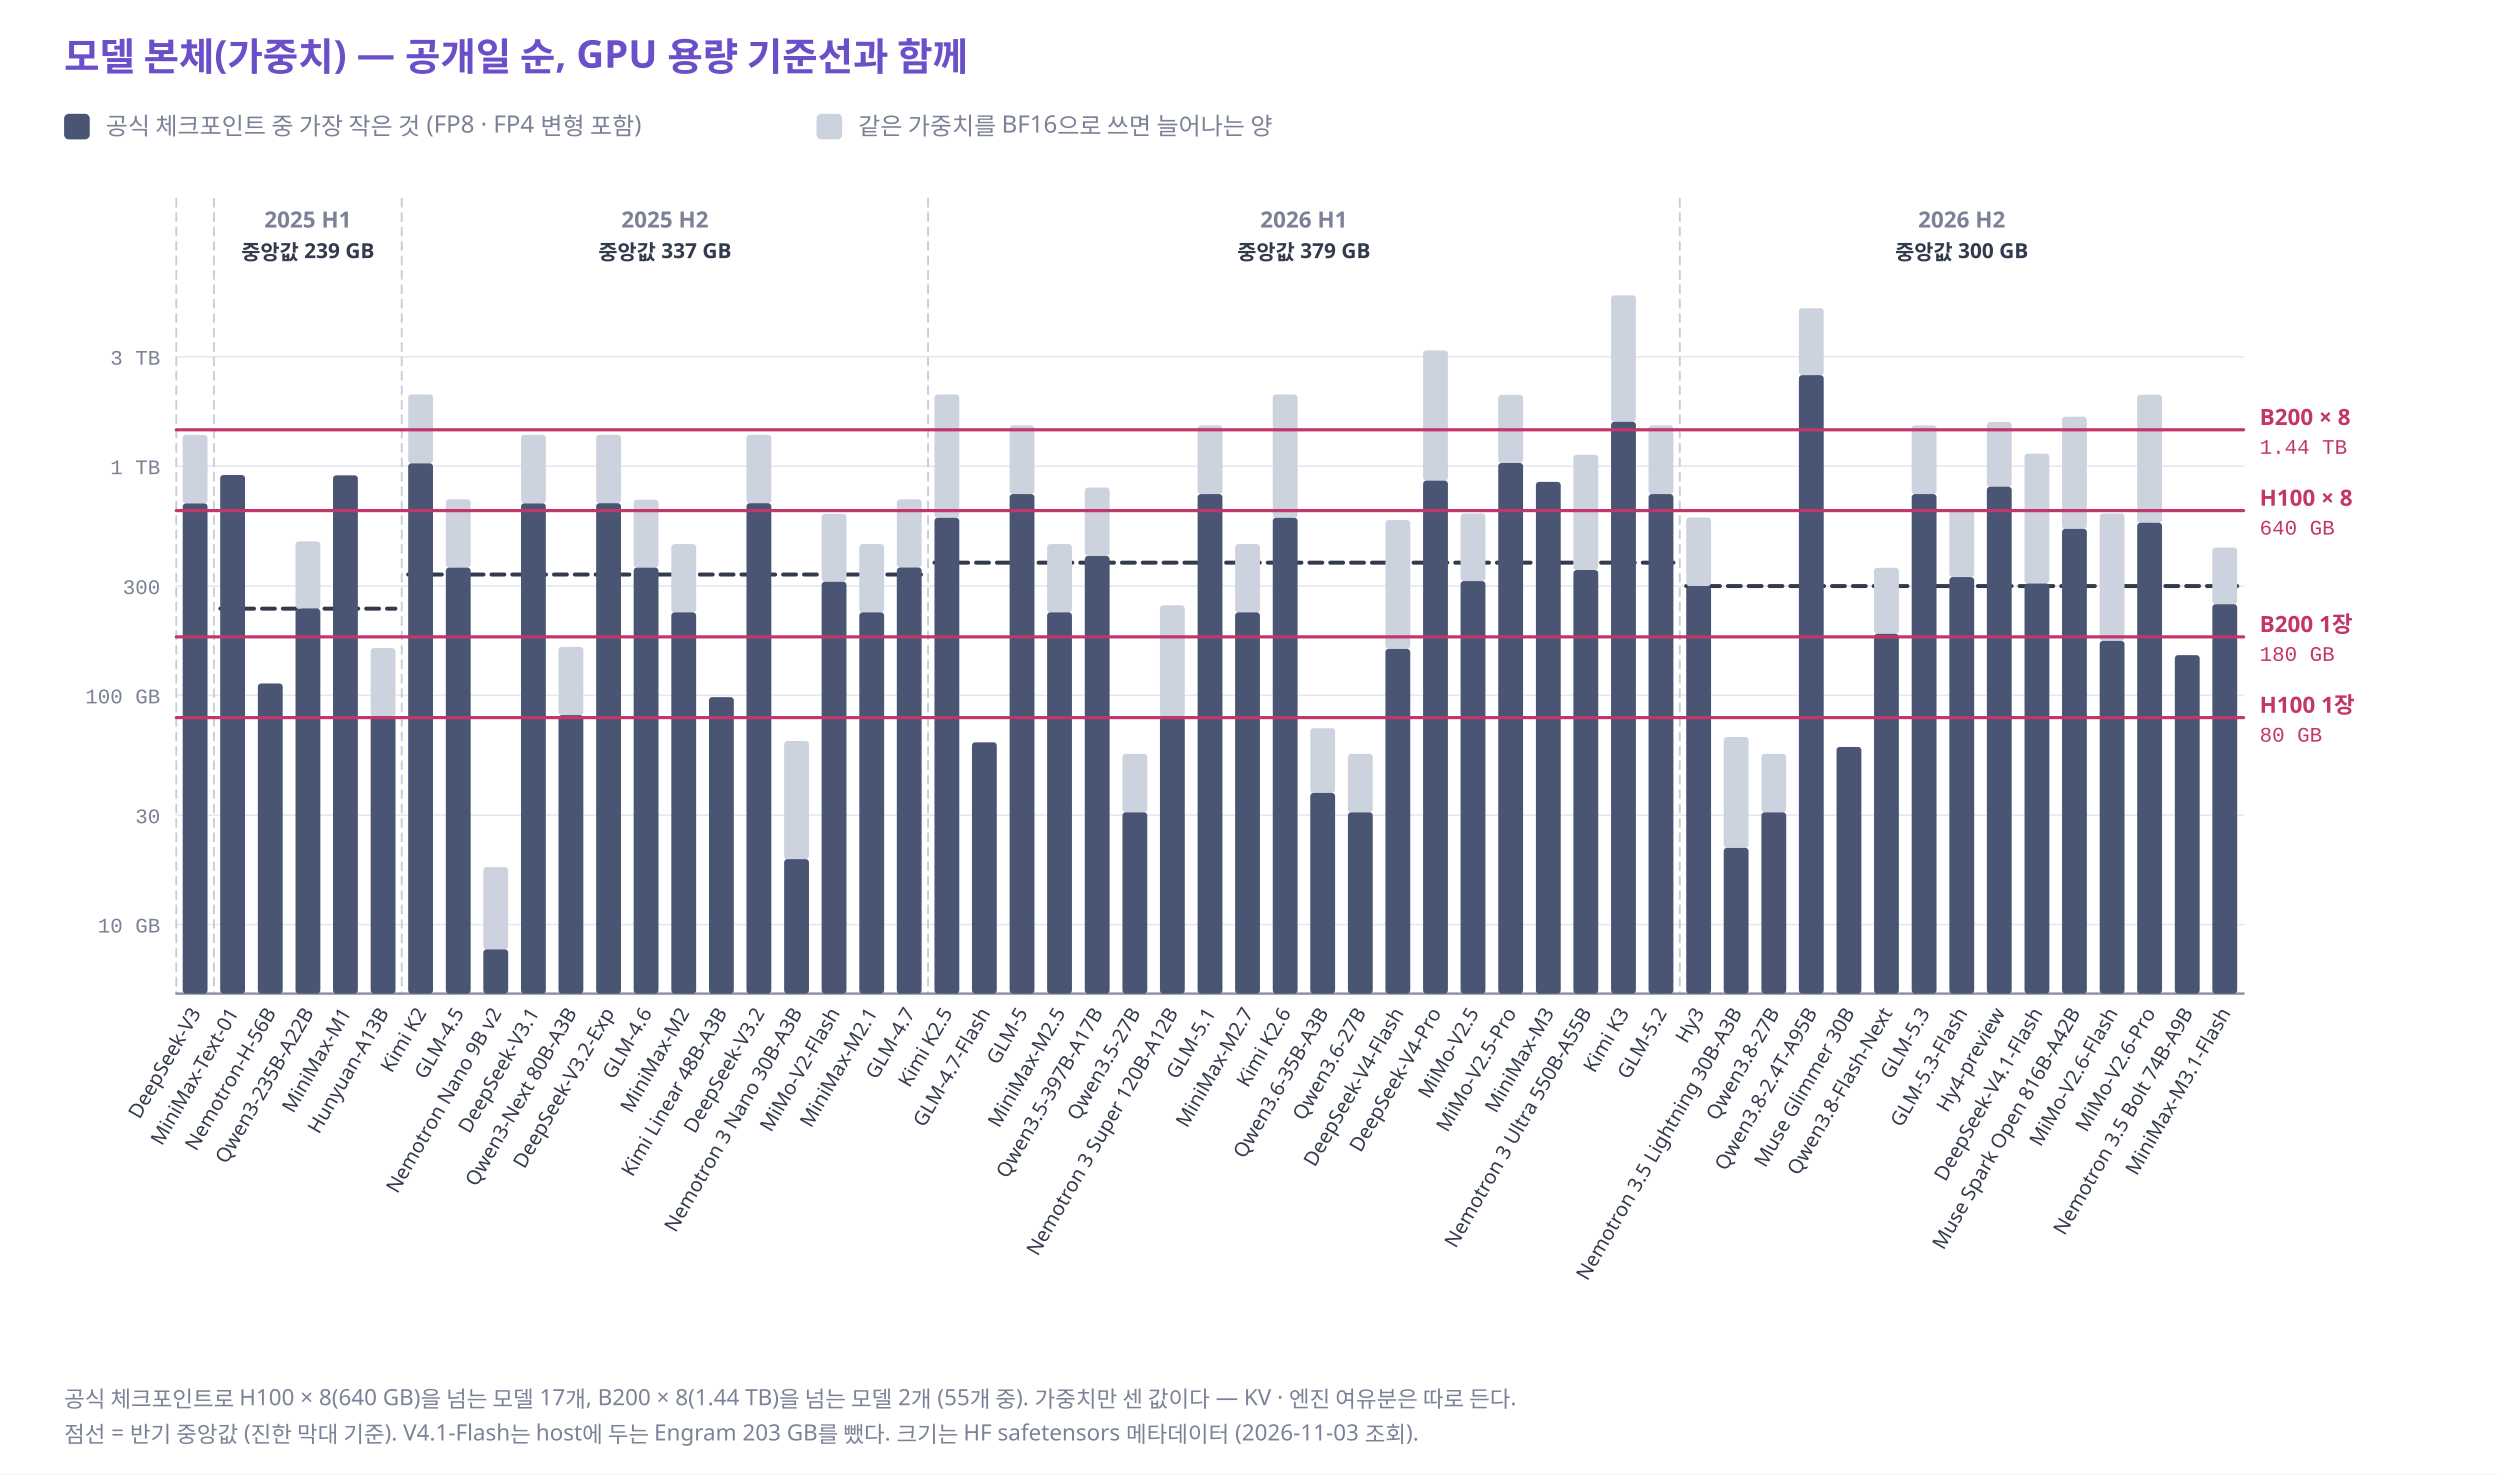
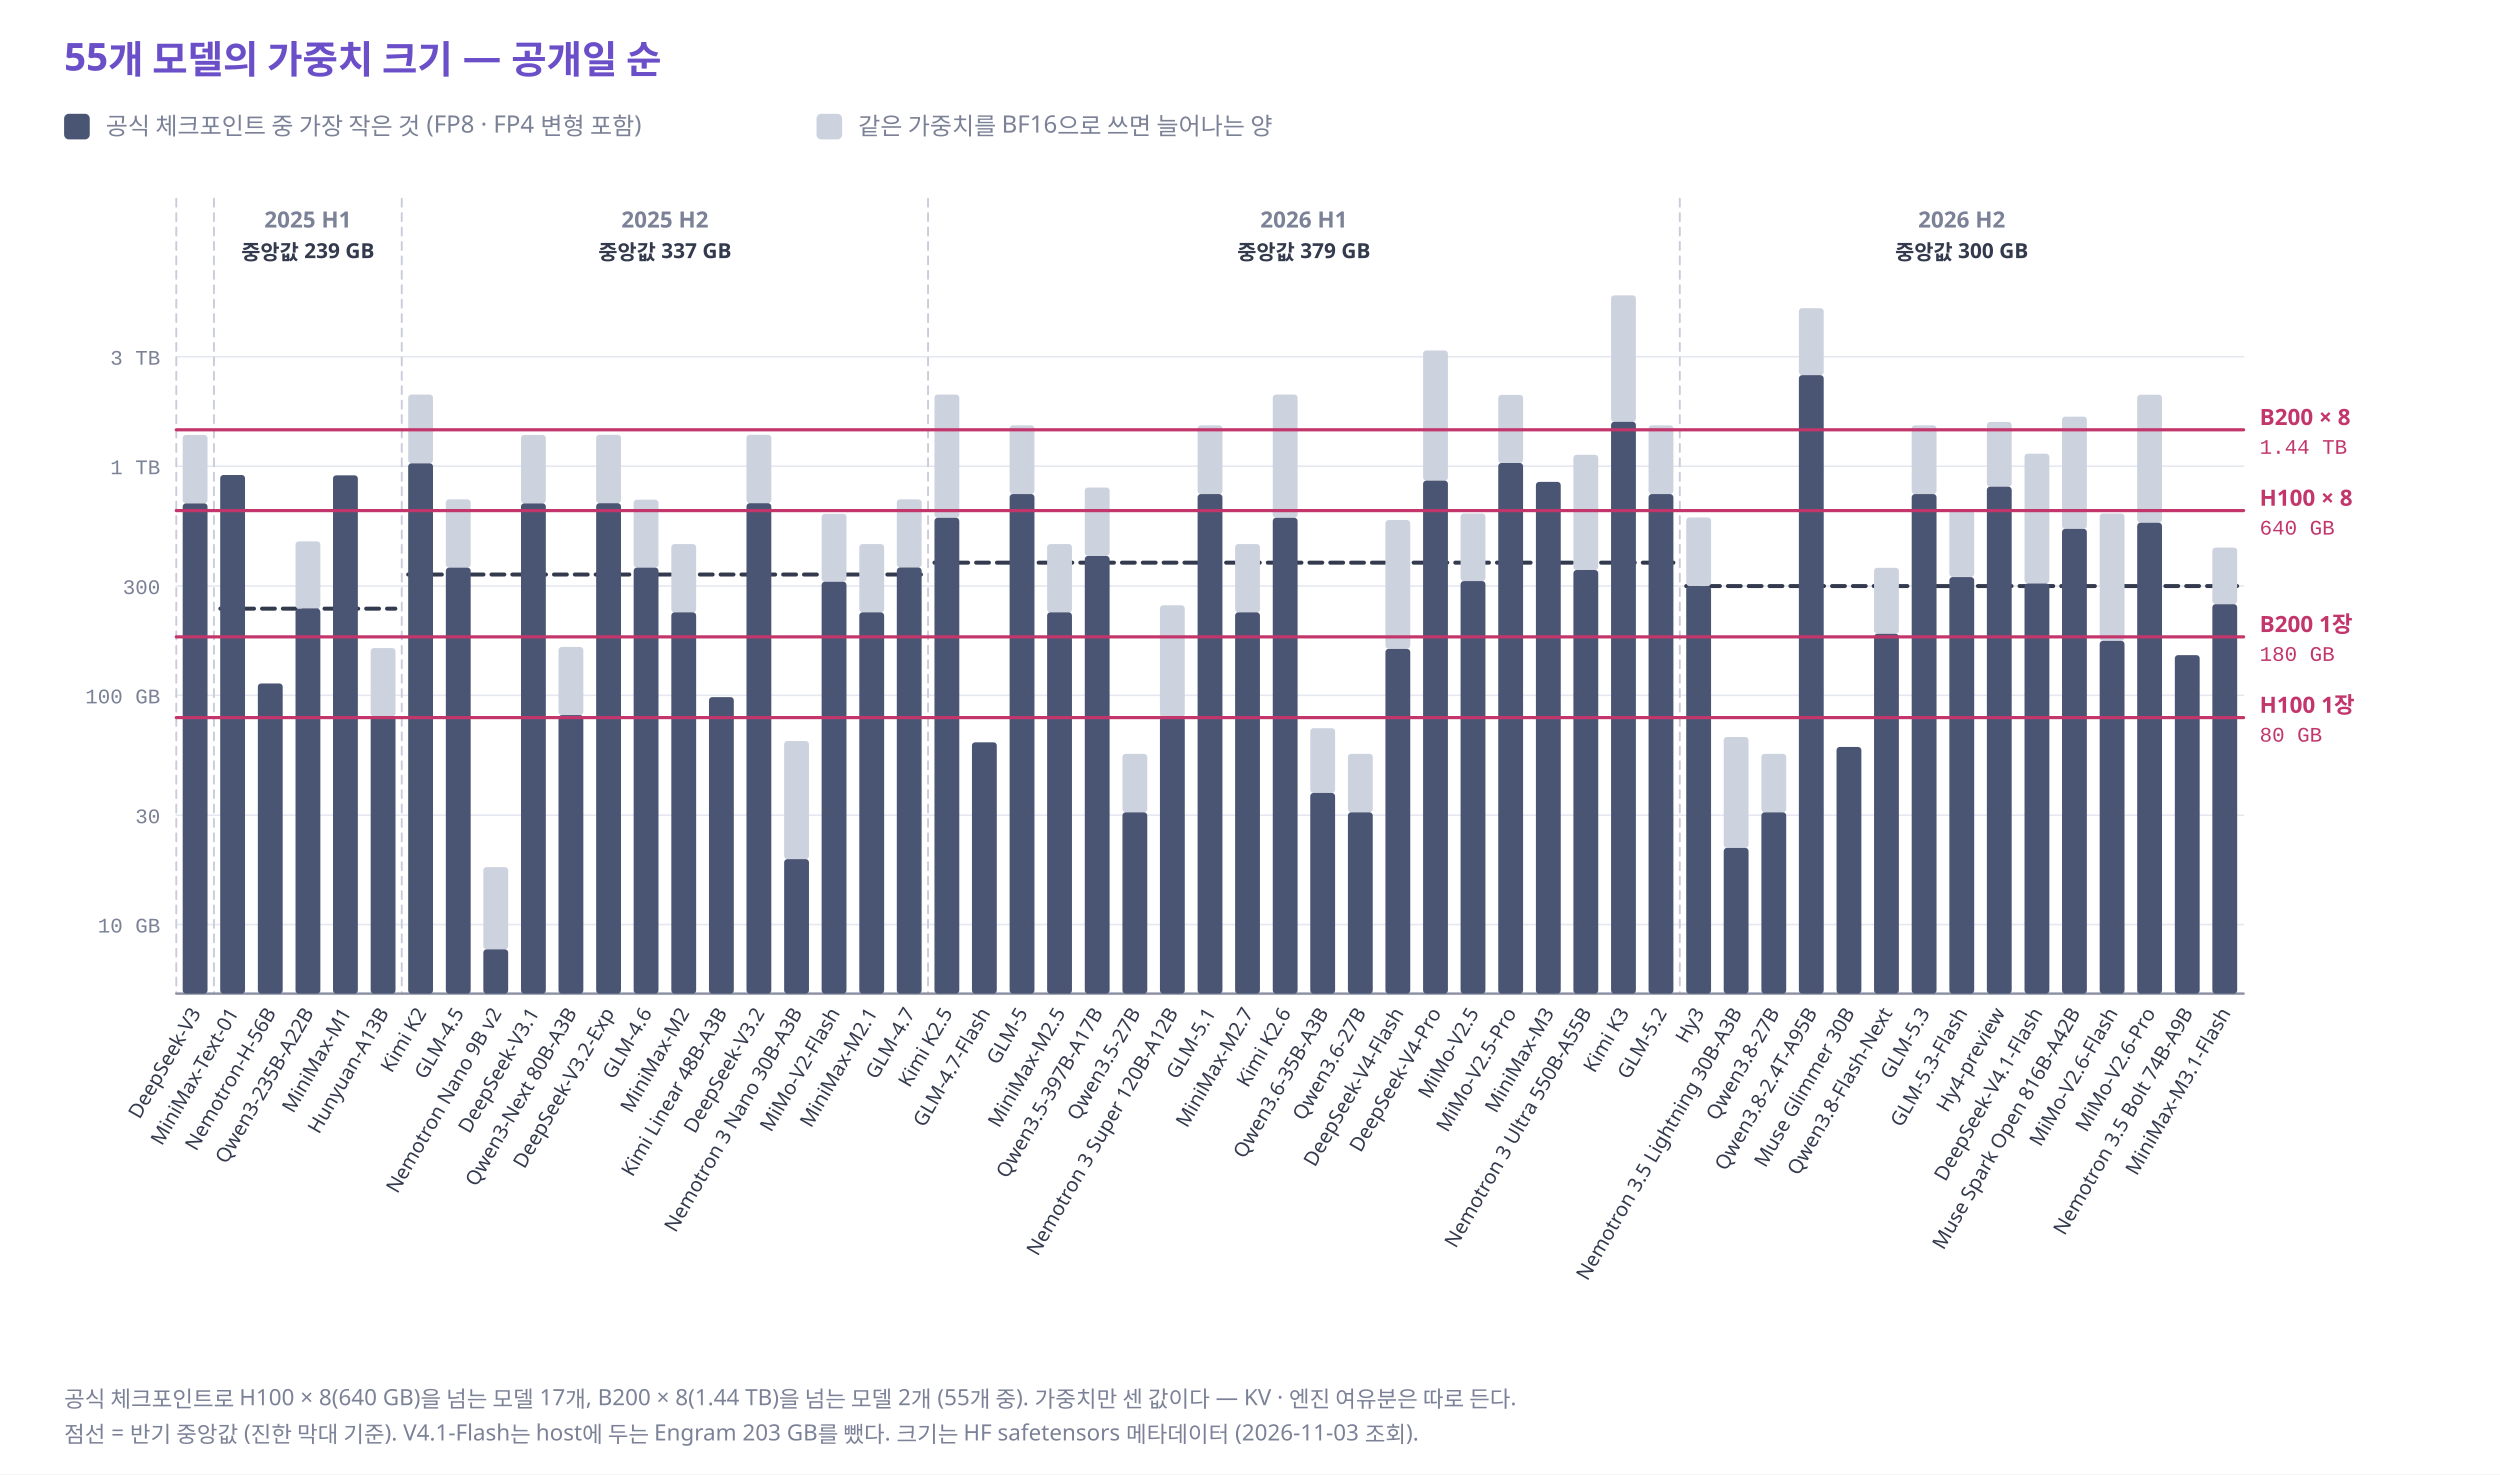
<svg xmlns="http://www.w3.org/2000/svg" viewBox="0 0 1560 920" width="1560" height="920">
  <rect width="100%" height="100%" fill="#ffffff" />
-   <text x="40.0" y="44.0" font-family="'Noto Sans KR','Malgun Gothic',sans-serif" font-size="24" text-anchor="start" font-weight="700" fill="#6b4fc8">모델 본체(가중치) — 공개일 순, GPU 용량 기준선과 함께</text>
+   <text x="40.0" y="44.0" font-family="'Noto Sans KR','Malgun Gothic',sans-serif" font-size="24" text-anchor="start" font-weight="700" fill="#6b4fc8">55개 모델의 가중치 크기 — 공개일 순</text>
  <rect x="40.0" y="71.0" width="16.0" height="16.0" rx="3" fill="#4a5573" stroke="none" stroke-width="2" />
  <text x="66.0" y="84.0" font-family="'Noto Sans KR','Malgun Gothic',sans-serif" font-size="15" text-anchor="start" font-weight="400" fill="#7b8196">공식 체크포인트 중 가장 작은 것 (FP8 · FP4 변형 포함)</text>
  <rect x="509.5" y="71.0" width="16.0" height="16.0" rx="3" fill="#cdd2df" stroke="none" stroke-width="2" />
  <text x="535.5" y="84.0" font-family="'Noto Sans KR','Malgun Gothic',sans-serif" font-size="15" text-anchor="start" font-weight="400" fill="#7b8196">같은 가중치를 BF16으로 쓰면 늘어나는 양</text>
  <line x1="110.0" y1="576.9" x2="1400.0" y2="576.9" stroke="#e6e8f1" stroke-width="1" stroke-linecap="round" />
  <text x="100.0" y="581.9" font-family="Consolas,'Courier New',monospace" font-size="13" text-anchor="end" font-weight="400" fill="#7b8196">10 GB</text>
  <line x1="110.0" y1="508.7" x2="1400.0" y2="508.7" stroke="#e6e8f1" stroke-width="1" stroke-linecap="round" />
  <text x="100.0" y="513.7" font-family="Consolas,'Courier New',monospace" font-size="13" text-anchor="end" font-weight="400" fill="#7b8196">30</text>
  <line x1="110.0" y1="433.9" x2="1400.0" y2="433.9" stroke="#e6e8f1" stroke-width="1" stroke-linecap="round" />
  <text x="100.0" y="438.9" font-family="Consolas,'Courier New',monospace" font-size="13" text-anchor="end" font-weight="400" fill="#7b8196">100 GB</text>
  <line x1="110.0" y1="365.7" x2="1400.0" y2="365.7" stroke="#e6e8f1" stroke-width="1" stroke-linecap="round" />
  <text x="100.0" y="370.7" font-family="Consolas,'Courier New',monospace" font-size="13" text-anchor="end" font-weight="400" fill="#7b8196">300</text>
  <line x1="110.0" y1="290.9" x2="1400.0" y2="290.9" stroke="#e6e8f1" stroke-width="1" stroke-linecap="round" />
  <text x="100.0" y="295.9" font-family="Consolas,'Courier New',monospace" font-size="13" text-anchor="end" font-weight="400" fill="#7b8196">1 TB</text>
  <line x1="110.0" y1="222.6" x2="1400.0" y2="222.6" stroke="#e6e8f1" stroke-width="1" stroke-linecap="round" />
  <text x="100.0" y="227.6" font-family="Consolas,'Courier New',monospace" font-size="13" text-anchor="end" font-weight="400" fill="#7b8196">3 TB</text>
  <line x1="110.0" y1="124.0" x2="110.0" y2="620.0" stroke="#c9cddb" stroke-width="1.2" stroke-linecap="round" stroke-dasharray="5 4" />
  <line x1="133.5" y1="124.0" x2="133.5" y2="620.0" stroke="#c9cddb" stroke-width="1.2" stroke-linecap="round" stroke-dasharray="5 4" />
  <text x="192.1" y="142.0" font-family="'Noto Sans KR','Malgun Gothic',sans-serif" font-size="14" text-anchor="middle" font-weight="700" fill="#7b8196">2025 H1</text>
  <line x1="137.5" y1="379.8" x2="246.7" y2="379.8" stroke="#343a4d" stroke-width="2.5" stroke-linecap="round" stroke-dasharray="8 5" />
  <text x="192.1" y="162.0" font-family="'Noto Sans KR','Malgun Gothic',sans-serif" font-size="13" text-anchor="middle" font-weight="700" fill="#343a4d">중앙값 239 GB</text>
  <line x1="250.7" y1="124.0" x2="250.7" y2="620.0" stroke="#c9cddb" stroke-width="1.2" stroke-linecap="round" stroke-dasharray="5 4" />
  <text x="414.9" y="142.0" font-family="'Noto Sans KR','Malgun Gothic',sans-serif" font-size="14" text-anchor="middle" font-weight="700" fill="#7b8196">2025 H2</text>
  <line x1="254.7" y1="358.5" x2="575.1" y2="358.5" stroke="#343a4d" stroke-width="2.5" stroke-linecap="round" stroke-dasharray="8 5" />
  <text x="414.9" y="162.0" font-family="'Noto Sans KR','Malgun Gothic',sans-serif" font-size="13" text-anchor="middle" font-weight="700" fill="#343a4d">중앙값 337 GB</text>
  <line x1="579.1" y1="124.0" x2="579.1" y2="620.0" stroke="#c9cddb" stroke-width="1.2" stroke-linecap="round" stroke-dasharray="5 4" />
  <text x="813.6" y="142.0" font-family="'Noto Sans KR','Malgun Gothic',sans-serif" font-size="14" text-anchor="middle" font-weight="700" fill="#7b8196">2026 H1</text>
  <line x1="583.1" y1="351.1" x2="1044.2" y2="351.1" stroke="#343a4d" stroke-width="2.5" stroke-linecap="round" stroke-dasharray="8 5" />
  <text x="813.6" y="162.0" font-family="'Noto Sans KR','Malgun Gothic',sans-serif" font-size="13" text-anchor="middle" font-weight="700" fill="#343a4d">중앙값 379 GB</text>
  <line x1="1048.2" y1="124.0" x2="1048.2" y2="620.0" stroke="#c9cddb" stroke-width="1.2" stroke-linecap="round" stroke-dasharray="5 4" />
  <text x="1224.1" y="142.0" font-family="'Noto Sans KR','Malgun Gothic',sans-serif" font-size="14" text-anchor="middle" font-weight="700" fill="#7b8196">2026 H2</text>
  <line x1="1052.2" y1="365.7" x2="1396.0" y2="365.7" stroke="#343a4d" stroke-width="2.5" stroke-linecap="round" stroke-dasharray="8 5" />
  <text x="1224.1" y="162.0" font-family="'Noto Sans KR','Malgun Gothic',sans-serif" font-size="13" text-anchor="middle" font-weight="700" fill="#343a4d">중앙값 300 GB</text>
  <text transform="translate(125.7,632) rotate(-60)" font-family="'Noto Sans KR','Malgun Gothic',sans-serif" font-size="12.5" text-anchor="end" fill="#343a4d">DeepSeek-V3</text>
  <text transform="translate(149.2,632) rotate(-60)" font-family="'Noto Sans KR','Malgun Gothic',sans-serif" font-size="12.5" text-anchor="end" fill="#343a4d">MiniMax-Text-01</text>
  <text transform="translate(172.6,632) rotate(-60)" font-family="'Noto Sans KR','Malgun Gothic',sans-serif" font-size="12.5" text-anchor="end" fill="#343a4d">Nemotron-H-56B</text>
  <text transform="translate(196.1,632) rotate(-60)" font-family="'Noto Sans KR','Malgun Gothic',sans-serif" font-size="12.5" text-anchor="end" fill="#343a4d">Qwen3-235B-A22B</text>
  <text transform="translate(219.5,632) rotate(-60)" font-family="'Noto Sans KR','Malgun Gothic',sans-serif" font-size="12.5" text-anchor="end" fill="#343a4d">MiniMax-M1</text>
  <text transform="translate(243.0,632) rotate(-60)" font-family="'Noto Sans KR','Malgun Gothic',sans-serif" font-size="12.5" text-anchor="end" fill="#343a4d">Hunyuan-A13B</text>
  <text transform="translate(266.5,632) rotate(-60)" font-family="'Noto Sans KR','Malgun Gothic',sans-serif" font-size="12.5" text-anchor="end" fill="#343a4d">Kimi K2</text>
  <text transform="translate(289.9,632) rotate(-60)" font-family="'Noto Sans KR','Malgun Gothic',sans-serif" font-size="12.5" text-anchor="end" fill="#343a4d">GLM-4.5</text>
  <text transform="translate(313.4,632) rotate(-60)" font-family="'Noto Sans KR','Malgun Gothic',sans-serif" font-size="12.5" text-anchor="end" fill="#343a4d">Nemotron Nano 9B v2</text>
  <text transform="translate(336.8,632) rotate(-60)" font-family="'Noto Sans KR','Malgun Gothic',sans-serif" font-size="12.5" text-anchor="end" fill="#343a4d">DeepSeek-V3.1</text>
  <text transform="translate(360.3,632) rotate(-60)" font-family="'Noto Sans KR','Malgun Gothic',sans-serif" font-size="12.5" text-anchor="end" fill="#343a4d">Qwen3-Next 80B-A3B</text>
  <text transform="translate(383.7,632) rotate(-60)" font-family="'Noto Sans KR','Malgun Gothic',sans-serif" font-size="12.5" text-anchor="end" fill="#343a4d">DeepSeek-V3.2-Exp</text>
  <text transform="translate(407.2,632) rotate(-60)" font-family="'Noto Sans KR','Malgun Gothic',sans-serif" font-size="12.5" text-anchor="end" fill="#343a4d">GLM-4.6</text>
  <text transform="translate(430.6,632) rotate(-60)" font-family="'Noto Sans KR','Malgun Gothic',sans-serif" font-size="12.5" text-anchor="end" fill="#343a4d">MiniMax-M2</text>
  <text transform="translate(454.1,632) rotate(-60)" font-family="'Noto Sans KR','Malgun Gothic',sans-serif" font-size="12.5" text-anchor="end" fill="#343a4d">Kimi Linear 48B-A3B</text>
  <text transform="translate(477.5,632) rotate(-60)" font-family="'Noto Sans KR','Malgun Gothic',sans-serif" font-size="12.5" text-anchor="end" fill="#343a4d">DeepSeek-V3.2</text>
  <text transform="translate(501.0,632) rotate(-60)" font-family="'Noto Sans KR','Malgun Gothic',sans-serif" font-size="12.5" text-anchor="end" fill="#343a4d">Nemotron 3 Nano 30B-A3B</text>
  <text transform="translate(524.5,632) rotate(-60)" font-family="'Noto Sans KR','Malgun Gothic',sans-serif" font-size="12.5" text-anchor="end" fill="#343a4d">MiMo-V2-Flash</text>
  <text transform="translate(547.9,632) rotate(-60)" font-family="'Noto Sans KR','Malgun Gothic',sans-serif" font-size="12.5" text-anchor="end" fill="#343a4d">MiniMax-M2.1</text>
  <text transform="translate(571.4,632) rotate(-60)" font-family="'Noto Sans KR','Malgun Gothic',sans-serif" font-size="12.5" text-anchor="end" fill="#343a4d">GLM-4.7</text>
  <text transform="translate(594.8,632) rotate(-60)" font-family="'Noto Sans KR','Malgun Gothic',sans-serif" font-size="12.5" text-anchor="end" fill="#343a4d">Kimi K2.5</text>
  <text transform="translate(618.3,632) rotate(-60)" font-family="'Noto Sans KR','Malgun Gothic',sans-serif" font-size="12.5" text-anchor="end" fill="#343a4d">GLM-4.7-Flash</text>
  <text transform="translate(641.7,632) rotate(-60)" font-family="'Noto Sans KR','Malgun Gothic',sans-serif" font-size="12.5" text-anchor="end" fill="#343a4d">GLM-5</text>
  <text transform="translate(665.2,632) rotate(-60)" font-family="'Noto Sans KR','Malgun Gothic',sans-serif" font-size="12.5" text-anchor="end" fill="#343a4d">MiniMax-M2.5</text>
  <text transform="translate(688.6,632) rotate(-60)" font-family="'Noto Sans KR','Malgun Gothic',sans-serif" font-size="12.5" text-anchor="end" fill="#343a4d">Qwen3.5-397B-A17B</text>
  <text transform="translate(712.1,632) rotate(-60)" font-family="'Noto Sans KR','Malgun Gothic',sans-serif" font-size="12.5" text-anchor="end" fill="#343a4d">Qwen3.5-27B</text>
  <text transform="translate(735.5,632) rotate(-60)" font-family="'Noto Sans KR','Malgun Gothic',sans-serif" font-size="12.5" text-anchor="end" fill="#343a4d">Nemotron 3 Super 120B-A12B</text>
  <text transform="translate(759.0,632) rotate(-60)" font-family="'Noto Sans KR','Malgun Gothic',sans-serif" font-size="12.5" text-anchor="end" fill="#343a4d">GLM-5.1</text>
  <text transform="translate(782.5,632) rotate(-60)" font-family="'Noto Sans KR','Malgun Gothic',sans-serif" font-size="12.5" text-anchor="end" fill="#343a4d">MiniMax-M2.7</text>
  <text transform="translate(805.9,632) rotate(-60)" font-family="'Noto Sans KR','Malgun Gothic',sans-serif" font-size="12.5" text-anchor="end" fill="#343a4d">Kimi K2.6</text>
  <text transform="translate(829.4,632) rotate(-60)" font-family="'Noto Sans KR','Malgun Gothic',sans-serif" font-size="12.5" text-anchor="end" fill="#343a4d">Qwen3.6-35B-A3B</text>
  <text transform="translate(852.8,632) rotate(-60)" font-family="'Noto Sans KR','Malgun Gothic',sans-serif" font-size="12.5" text-anchor="end" fill="#343a4d">Qwen3.6-27B</text>
  <text transform="translate(876.3,632) rotate(-60)" font-family="'Noto Sans KR','Malgun Gothic',sans-serif" font-size="12.5" text-anchor="end" fill="#343a4d">DeepSeek-V4-Flash</text>
  <text transform="translate(899.7,632) rotate(-60)" font-family="'Noto Sans KR','Malgun Gothic',sans-serif" font-size="12.5" text-anchor="end" fill="#343a4d">DeepSeek-V4-Pro</text>
  <text transform="translate(923.2,632) rotate(-60)" font-family="'Noto Sans KR','Malgun Gothic',sans-serif" font-size="12.5" text-anchor="end" fill="#343a4d">MiMo-V2.5</text>
  <text transform="translate(946.6,632) rotate(-60)" font-family="'Noto Sans KR','Malgun Gothic',sans-serif" font-size="12.5" text-anchor="end" fill="#343a4d">MiMo-V2.5-Pro</text>
  <text transform="translate(970.1,632) rotate(-60)" font-family="'Noto Sans KR','Malgun Gothic',sans-serif" font-size="12.5" text-anchor="end" fill="#343a4d">MiniMax-M3</text>
  <text transform="translate(993.5,632) rotate(-60)" font-family="'Noto Sans KR','Malgun Gothic',sans-serif" font-size="12.5" text-anchor="end" fill="#343a4d">Nemotron 3 Ultra 550B-A55B</text>
  <text transform="translate(1017.0,632) rotate(-60)" font-family="'Noto Sans KR','Malgun Gothic',sans-serif" font-size="12.5" text-anchor="end" fill="#343a4d">Kimi K3</text>
  <text transform="translate(1040.5,632) rotate(-60)" font-family="'Noto Sans KR','Malgun Gothic',sans-serif" font-size="12.5" text-anchor="end" fill="#343a4d">GLM-5.2</text>
  <text transform="translate(1063.9,632) rotate(-60)" font-family="'Noto Sans KR','Malgun Gothic',sans-serif" font-size="12.5" text-anchor="end" fill="#343a4d">Hy3</text>
  <text transform="translate(1087.4,632) rotate(-60)" font-family="'Noto Sans KR','Malgun Gothic',sans-serif" font-size="12.5" text-anchor="end" fill="#343a4d">Nemotron 3.5 Lightning 30B-A3B</text>
  <text transform="translate(1110.8,632) rotate(-60)" font-family="'Noto Sans KR','Malgun Gothic',sans-serif" font-size="12.5" text-anchor="end" fill="#343a4d">Qwen3.8-27B</text>
  <text transform="translate(1134.3,632) rotate(-60)" font-family="'Noto Sans KR','Malgun Gothic',sans-serif" font-size="12.5" text-anchor="end" fill="#343a4d">Qwen3.8-2.4T-A95B</text>
  <text transform="translate(1157.7,632) rotate(-60)" font-family="'Noto Sans KR','Malgun Gothic',sans-serif" font-size="12.5" text-anchor="end" fill="#343a4d">Muse Glimmer 30B</text>
  <text transform="translate(1181.2,632) rotate(-60)" font-family="'Noto Sans KR','Malgun Gothic',sans-serif" font-size="12.5" text-anchor="end" fill="#343a4d">Qwen3.8-Flash-Next</text>
  <text transform="translate(1204.6,632) rotate(-60)" font-family="'Noto Sans KR','Malgun Gothic',sans-serif" font-size="12.5" text-anchor="end" fill="#343a4d">GLM-5.3</text>
  <text transform="translate(1228.1,632) rotate(-60)" font-family="'Noto Sans KR','Malgun Gothic',sans-serif" font-size="12.5" text-anchor="end" fill="#343a4d">GLM-5.3-Flash</text>
  <text transform="translate(1251.5,632) rotate(-60)" font-family="'Noto Sans KR','Malgun Gothic',sans-serif" font-size="12.5" text-anchor="end" fill="#343a4d">Hy4-preview</text>
  <text transform="translate(1275.0,632) rotate(-60)" font-family="'Noto Sans KR','Malgun Gothic',sans-serif" font-size="12.5" text-anchor="end" fill="#343a4d">DeepSeek-V4.1-Flash</text>
  <text transform="translate(1298.5,632) rotate(-60)" font-family="'Noto Sans KR','Malgun Gothic',sans-serif" font-size="12.5" text-anchor="end" fill="#343a4d">Muse Spark Open 816B-A42B</text>
  <text transform="translate(1321.9,632) rotate(-60)" font-family="'Noto Sans KR','Malgun Gothic',sans-serif" font-size="12.5" text-anchor="end" fill="#343a4d">MiMo-V2.6-Flash</text>
  <text transform="translate(1345.4,632) rotate(-60)" font-family="'Noto Sans KR','Malgun Gothic',sans-serif" font-size="12.5" text-anchor="end" fill="#343a4d">MiMo-V2.6-Pro</text>
  <text transform="translate(1368.8,632) rotate(-60)" font-family="'Noto Sans KR','Malgun Gothic',sans-serif" font-size="12.5" text-anchor="end" fill="#343a4d">Nemotron 3.5 Bolt 74B-A9B</text>
  <text transform="translate(1392.3,632) rotate(-60)" font-family="'Noto Sans KR','Malgun Gothic',sans-serif" font-size="12.5" text-anchor="end" fill="#343a4d">MiniMax-M3.1-Flash</text>
  <line x1="110.0" y1="620.0" x2="1400.0" y2="620.0" stroke="#8b90a3" stroke-width="1.5" stroke-linecap="round" />
  <rect x="114.0" y="271.4" width="15.5" height="42.7" rx="2" fill="#cdd2df" stroke="none" stroke-width="2" />
  <rect x="114.0" y="314.1" width="15.5" height="305.9" rx="2" fill="#4a5573" stroke="none" stroke-width="2" />
  <rect x="137.4" y="296.4" width="15.5" height="323.6" rx="2" fill="#4a5573" stroke="none" stroke-width="2" />
  <rect x="160.9" y="426.5" width="15.5" height="193.5" rx="2" fill="#4a5573" stroke="none" stroke-width="2" />
  <rect x="184.4" y="337.8" width="15.5" height="42.0" rx="2" fill="#cdd2df" stroke="none" stroke-width="2" />
  <rect x="184.4" y="379.8" width="15.5" height="240.2" rx="2" fill="#4a5573" stroke="none" stroke-width="2" />
  <rect x="207.8" y="296.6" width="15.5" height="323.4" rx="2" fill="#4a5573" stroke="none" stroke-width="2" />
  <rect x="231.3" y="404.4" width="15.5" height="42.7" rx="2" fill="#cdd2df" stroke="none" stroke-width="2" />
  <rect x="231.3" y="447.1" width="15.5" height="172.9" rx="2" fill="#4a5573" stroke="none" stroke-width="2" />
  <rect x="254.7" y="246.2" width="15.5" height="42.9" rx="2" fill="#cdd2df" stroke="none" stroke-width="2" />
  <rect x="254.7" y="289.1" width="15.5" height="330.9" rx="2" fill="#4a5573" stroke="none" stroke-width="2" />
  <rect x="278.2" y="311.6" width="15.5" height="42.6" rx="2" fill="#cdd2df" stroke="none" stroke-width="2" />
  <rect x="278.2" y="354.2" width="15.5" height="265.8" rx="2" fill="#4a5573" stroke="none" stroke-width="2" />
  <rect x="301.6" y="541.1" width="15.5" height="51.3" rx="2" fill="#cdd2df" stroke="none" stroke-width="2" />
  <rect x="301.6" y="592.4" width="15.5" height="27.6" rx="2" fill="#4a5573" stroke="none" stroke-width="2" />
  <rect x="325.1" y="271.4" width="15.5" height="42.7" rx="2" fill="#cdd2df" stroke="none" stroke-width="2" />
  <rect x="325.1" y="314.1" width="15.5" height="305.9" rx="2" fill="#4a5573" stroke="none" stroke-width="2" />
  <rect x="348.5" y="403.7" width="15.5" height="42.5" rx="2" fill="#cdd2df" stroke="none" stroke-width="2" />
  <rect x="348.5" y="446.2" width="15.5" height="173.8" rx="2" fill="#4a5573" stroke="none" stroke-width="2" />
  <rect x="372.0" y="271.3" width="15.5" height="42.7" rx="2" fill="#cdd2df" stroke="none" stroke-width="2" />
  <rect x="372.0" y="314.0" width="15.5" height="306.0" rx="2" fill="#4a5573" stroke="none" stroke-width="2" />
  <rect x="395.4" y="311.8" width="15.5" height="42.4" rx="2" fill="#cdd2df" stroke="none" stroke-width="2" />
  <rect x="395.4" y="354.2" width="15.5" height="265.8" rx="2" fill="#4a5573" stroke="none" stroke-width="2" />
  <rect x="418.9" y="339.5" width="15.5" height="42.7" rx="2" fill="#cdd2df" stroke="none" stroke-width="2" />
  <rect x="418.9" y="382.1" width="15.5" height="237.9" rx="2" fill="#4a5573" stroke="none" stroke-width="2" />
  <rect x="442.4" y="435.0" width="15.5" height="185.0" rx="2" fill="#4a5573" stroke="none" stroke-width="2" />
  <rect x="465.8" y="271.3" width="15.5" height="42.7" rx="2" fill="#cdd2df" stroke="none" stroke-width="2" />
  <rect x="465.8" y="314.0" width="15.5" height="306.0" rx="2" fill="#4a5573" stroke="none" stroke-width="2" />
  <rect x="489.3" y="462.4" width="15.5" height="73.7" rx="2" fill="#cdd2df" stroke="none" stroke-width="2" />
  <rect x="489.3" y="536.1" width="15.5" height="83.9" rx="2" fill="#4a5573" stroke="none" stroke-width="2" />
  <rect x="512.7" y="320.6" width="15.5" height="42.4" rx="2" fill="#cdd2df" stroke="none" stroke-width="2" />
  <rect x="512.7" y="363.0" width="15.5" height="257.0" rx="2" fill="#4a5573" stroke="none" stroke-width="2" />
  <rect x="536.2" y="339.5" width="15.5" height="42.7" rx="2" fill="#cdd2df" stroke="none" stroke-width="2" />
  <rect x="536.2" y="382.1" width="15.5" height="237.9" rx="2" fill="#4a5573" stroke="none" stroke-width="2" />
  <rect x="559.6" y="311.6" width="15.5" height="42.5" rx="2" fill="#cdd2df" stroke="none" stroke-width="2" />
  <rect x="559.6" y="354.1" width="15.5" height="265.9" rx="2" fill="#4a5573" stroke="none" stroke-width="2" />
  <rect x="583.1" y="246.2" width="15.5" height="76.9" rx="2" fill="#cdd2df" stroke="none" stroke-width="2" />
  <rect x="583.1" y="323.1" width="15.5" height="296.9" rx="2" fill="#4a5573" stroke="none" stroke-width="2" />
  <rect x="606.5" y="463.2" width="15.5" height="156.8" rx="2" fill="#4a5573" stroke="none" stroke-width="2" />
  <rect x="630.0" y="265.4" width="15.5" height="42.9" rx="2" fill="#cdd2df" stroke="none" stroke-width="2" />
  <rect x="630.0" y="308.3" width="15.5" height="311.7" rx="2" fill="#4a5573" stroke="none" stroke-width="2" />
  <rect x="653.4" y="339.5" width="15.5" height="42.7" rx="2" fill="#cdd2df" stroke="none" stroke-width="2" />
  <rect x="653.4" y="382.1" width="15.5" height="237.9" rx="2" fill="#4a5573" stroke="none" stroke-width="2" />
  <rect x="676.9" y="304.2" width="15.5" height="42.6" rx="2" fill="#cdd2df" stroke="none" stroke-width="2" />
  <rect x="676.9" y="346.9" width="15.5" height="273.1" rx="2" fill="#4a5573" stroke="none" stroke-width="2" />
  <rect x="700.4" y="470.4" width="15.5" height="36.5" rx="2" fill="#cdd2df" stroke="none" stroke-width="2" />
  <rect x="700.4" y="506.9" width="15.5" height="113.1" rx="2" fill="#4a5573" stroke="none" stroke-width="2" />
  <rect x="723.8" y="377.7" width="15.5" height="69.8" rx="2" fill="#cdd2df" stroke="none" stroke-width="2" />
  <rect x="723.8" y="447.5" width="15.5" height="172.5" rx="2" fill="#4a5573" stroke="none" stroke-width="2" />
  <rect x="747.3" y="265.4" width="15.5" height="42.9" rx="2" fill="#cdd2df" stroke="none" stroke-width="2" />
  <rect x="747.3" y="308.3" width="15.5" height="311.7" rx="2" fill="#4a5573" stroke="none" stroke-width="2" />
  <rect x="770.7" y="339.5" width="15.5" height="42.7" rx="2" fill="#cdd2df" stroke="none" stroke-width="2" />
  <rect x="770.7" y="382.1" width="15.5" height="237.9" rx="2" fill="#4a5573" stroke="none" stroke-width="2" />
  <rect x="794.2" y="246.2" width="15.5" height="76.9" rx="2" fill="#cdd2df" stroke="none" stroke-width="2" />
  <rect x="794.2" y="323.1" width="15.5" height="296.9" rx="2" fill="#4a5573" stroke="none" stroke-width="2" />
  <rect x="817.6" y="454.4" width="15.5" height="40.4" rx="2" fill="#cdd2df" stroke="none" stroke-width="2" />
  <rect x="817.6" y="494.8" width="15.5" height="125.2" rx="2" fill="#4a5573" stroke="none" stroke-width="2" />
  <rect x="841.1" y="470.4" width="15.5" height="36.5" rx="2" fill="#cdd2df" stroke="none" stroke-width="2" />
  <rect x="841.1" y="506.9" width="15.5" height="113.1" rx="2" fill="#4a5573" stroke="none" stroke-width="2" />
  <rect x="864.5" y="324.5" width="15.5" height="80.3" rx="2" fill="#cdd2df" stroke="none" stroke-width="2" />
  <rect x="864.5" y="404.9" width="15.5" height="215.1" rx="2" fill="#4a5573" stroke="none" stroke-width="2" />
  <rect x="888.0" y="218.7" width="15.5" height="81.2" rx="2" fill="#cdd2df" stroke="none" stroke-width="2" />
  <rect x="888.0" y="299.9" width="15.5" height="320.1" rx="2" fill="#4a5573" stroke="none" stroke-width="2" />
  <rect x="911.4" y="320.4" width="15.5" height="42.2" rx="2" fill="#cdd2df" stroke="none" stroke-width="2" />
  <rect x="911.4" y="362.6" width="15.5" height="257.4" rx="2" fill="#4a5573" stroke="none" stroke-width="2" />
  <rect x="934.9" y="246.4" width="15.5" height="42.5" rx="2" fill="#cdd2df" stroke="none" stroke-width="2" />
  <rect x="934.9" y="288.9" width="15.5" height="331.1" rx="2" fill="#4a5573" stroke="none" stroke-width="2" />
  <rect x="958.4" y="300.7" width="15.5" height="319.3" rx="2" fill="#4a5573" stroke="none" stroke-width="2" />
  <rect x="981.8" y="283.8" width="15.5" height="71.9" rx="2" fill="#cdd2df" stroke="none" stroke-width="2" />
  <rect x="981.8" y="355.7" width="15.5" height="264.3" rx="2" fill="#4a5573" stroke="none" stroke-width="2" />
  <rect x="1005.3" y="184.3" width="15.5" height="78.9" rx="2" fill="#cdd2df" stroke="none" stroke-width="2" />
  <rect x="1005.3" y="263.2" width="15.5" height="356.8" rx="2" fill="#4a5573" stroke="none" stroke-width="2" />
  <rect x="1028.7" y="265.4" width="15.5" height="42.9" rx="2" fill="#cdd2df" stroke="none" stroke-width="2" />
  <rect x="1028.7" y="308.3" width="15.5" height="311.7" rx="2" fill="#4a5573" stroke="none" stroke-width="2" />
  <rect x="1052.2" y="322.9" width="15.5" height="42.8" rx="2" fill="#cdd2df" stroke="none" stroke-width="2" />
  <rect x="1052.2" y="365.7" width="15.5" height="254.3" rx="2" fill="#4a5573" stroke="none" stroke-width="2" />
  <rect x="1075.6" y="459.9" width="15.5" height="69.2" rx="2" fill="#cdd2df" stroke="none" stroke-width="2" />
  <rect x="1075.6" y="529.1" width="15.5" height="90.9" rx="2" fill="#4a5573" stroke="none" stroke-width="2" />
  <rect x="1099.1" y="470.4" width="15.5" height="36.5" rx="2" fill="#cdd2df" stroke="none" stroke-width="2" />
  <rect x="1099.1" y="506.9" width="15.5" height="113.1" rx="2" fill="#4a5573" stroke="none" stroke-width="2" />
  <rect x="1122.5" y="192.3" width="15.5" height="41.8" rx="2" fill="#cdd2df" stroke="none" stroke-width="2" />
  <rect x="1122.5" y="234.1" width="15.5" height="385.9" rx="2" fill="#4a5573" stroke="none" stroke-width="2" />
  <rect x="1146.0" y="466.1" width="15.5" height="153.9" rx="2" fill="#4a5573" stroke="none" stroke-width="2" />
  <rect x="1169.4" y="354.3" width="15.5" height="41.2" rx="2" fill="#cdd2df" stroke="none" stroke-width="2" />
  <rect x="1169.4" y="395.5" width="15.5" height="224.5" rx="2" fill="#4a5573" stroke="none" stroke-width="2" />
  <rect x="1192.9" y="265.4" width="15.5" height="42.9" rx="2" fill="#cdd2df" stroke="none" stroke-width="2" />
  <rect x="1192.9" y="308.3" width="15.5" height="311.7" rx="2" fill="#4a5573" stroke="none" stroke-width="2" />
  <rect x="1216.4" y="318.3" width="15.5" height="41.7" rx="2" fill="#cdd2df" stroke="none" stroke-width="2" />
  <rect x="1216.4" y="360.1" width="15.5" height="259.9" rx="2" fill="#4a5573" stroke="none" stroke-width="2" />
  <rect x="1239.8" y="263.3" width="15.5" height="40.4" rx="2" fill="#cdd2df" stroke="none" stroke-width="2" />
  <rect x="1239.8" y="303.7" width="15.5" height="316.3" rx="2" fill="#4a5573" stroke="none" stroke-width="2" />
  <rect x="1263.3" y="283.1" width="15.5" height="81.0" rx="2" fill="#cdd2df" stroke="none" stroke-width="2" />
  <rect x="1263.3" y="364.1" width="15.5" height="255.9" rx="2" fill="#4a5573" stroke="none" stroke-width="2" />
  <rect x="1286.7" y="260.0" width="15.5" height="70.0" rx="2" fill="#cdd2df" stroke="none" stroke-width="2" />
  <rect x="1286.7" y="330.0" width="15.5" height="290.0" rx="2" fill="#4a5573" stroke="none" stroke-width="2" />
  <rect x="1310.2" y="320.4" width="15.5" height="79.5" rx="2" fill="#cdd2df" stroke="none" stroke-width="2" />
  <rect x="1310.2" y="399.9" width="15.5" height="220.1" rx="2" fill="#4a5573" stroke="none" stroke-width="2" />
  <rect x="1333.6" y="246.3" width="15.5" height="79.9" rx="2" fill="#cdd2df" stroke="none" stroke-width="2" />
  <rect x="1333.6" y="326.2" width="15.5" height="293.8" rx="2" fill="#4a5573" stroke="none" stroke-width="2" />
  <rect x="1357.1" y="408.8" width="15.5" height="211.2" rx="2" fill="#4a5573" stroke="none" stroke-width="2" />
  <rect x="1380.5" y="341.7" width="15.5" height="35.2" rx="2" fill="#cdd2df" stroke="none" stroke-width="2" />
  <rect x="1380.5" y="377.0" width="15.5" height="243.0" rx="2" fill="#4a5573" stroke="none" stroke-width="2" />
  <line x1="110.0" y1="447.8" x2="1400.0" y2="447.8" stroke="#c2366b" stroke-width="2" stroke-linecap="round" />
  <text x="1410.0" y="444.8" font-family="'Noto Sans KR','Malgun Gothic',sans-serif" font-size="14" text-anchor="start" font-weight="700" fill="#c2366b">H100 1장</text>
  <text x="1410.0" y="462.8" font-family="Consolas,'Courier New',monospace" font-size="13" text-anchor="start" font-weight="400" fill="#c2366b">80 GB</text>
  <line x1="110.0" y1="397.4" x2="1400.0" y2="397.4" stroke="#c2366b" stroke-width="2" stroke-linecap="round" />
  <text x="1410.0" y="394.4" font-family="'Noto Sans KR','Malgun Gothic',sans-serif" font-size="14" text-anchor="start" font-weight="700" fill="#c2366b">B200 1장</text>
  <text x="1410.0" y="412.4" font-family="Consolas,'Courier New',monospace" font-size="13" text-anchor="start" font-weight="400" fill="#c2366b">180 GB</text>
  <line x1="110.0" y1="318.6" x2="1400.0" y2="318.6" stroke="#c2366b" stroke-width="2" stroke-linecap="round" />
  <text x="1410.0" y="315.6" font-family="'Noto Sans KR','Malgun Gothic',sans-serif" font-size="14" text-anchor="start" font-weight="700" fill="#c2366b">H100 × 8</text>
  <text x="1410.0" y="333.6" font-family="Consolas,'Courier New',monospace" font-size="13" text-anchor="start" font-weight="400" fill="#c2366b">640 GB</text>
  <line x1="110.0" y1="268.2" x2="1400.0" y2="268.2" stroke="#c2366b" stroke-width="2" stroke-linecap="round" />
  <text x="1410.0" y="265.2" font-family="'Noto Sans KR','Malgun Gothic',sans-serif" font-size="14" text-anchor="start" font-weight="700" fill="#c2366b">B200 × 8</text>
  <text x="1410.0" y="283.2" font-family="Consolas,'Courier New',monospace" font-size="13" text-anchor="start" font-weight="400" fill="#c2366b">1.44 TB</text>
  <text x="40.0" y="878.0" font-family="'Noto Sans KR','Malgun Gothic',sans-serif" font-size="14" text-anchor="start" font-weight="400" fill="#7b8196">공식 체크포인트로 H100 × 8(640 GB)을 넘는 모델 17개, B200 × 8(1.44 TB)을 넘는 모델 2개 (55개 중).  가중치만 센 값이다 — KV · 엔진 여유분은 따로 든다.</text>
  <text x="40.0" y="900.0" font-family="'Noto Sans KR','Malgun Gothic',sans-serif" font-size="14" text-anchor="start" font-weight="400" fill="#7b8196">점선 = 반기 중앙값 (진한 막대 기준).  V4.1-Flash는 host에 두는 Engram 203 GB를 뺐다.  크기는 HF safetensors 메타데이터 (2026-11-03 조회).</text>
</svg>
